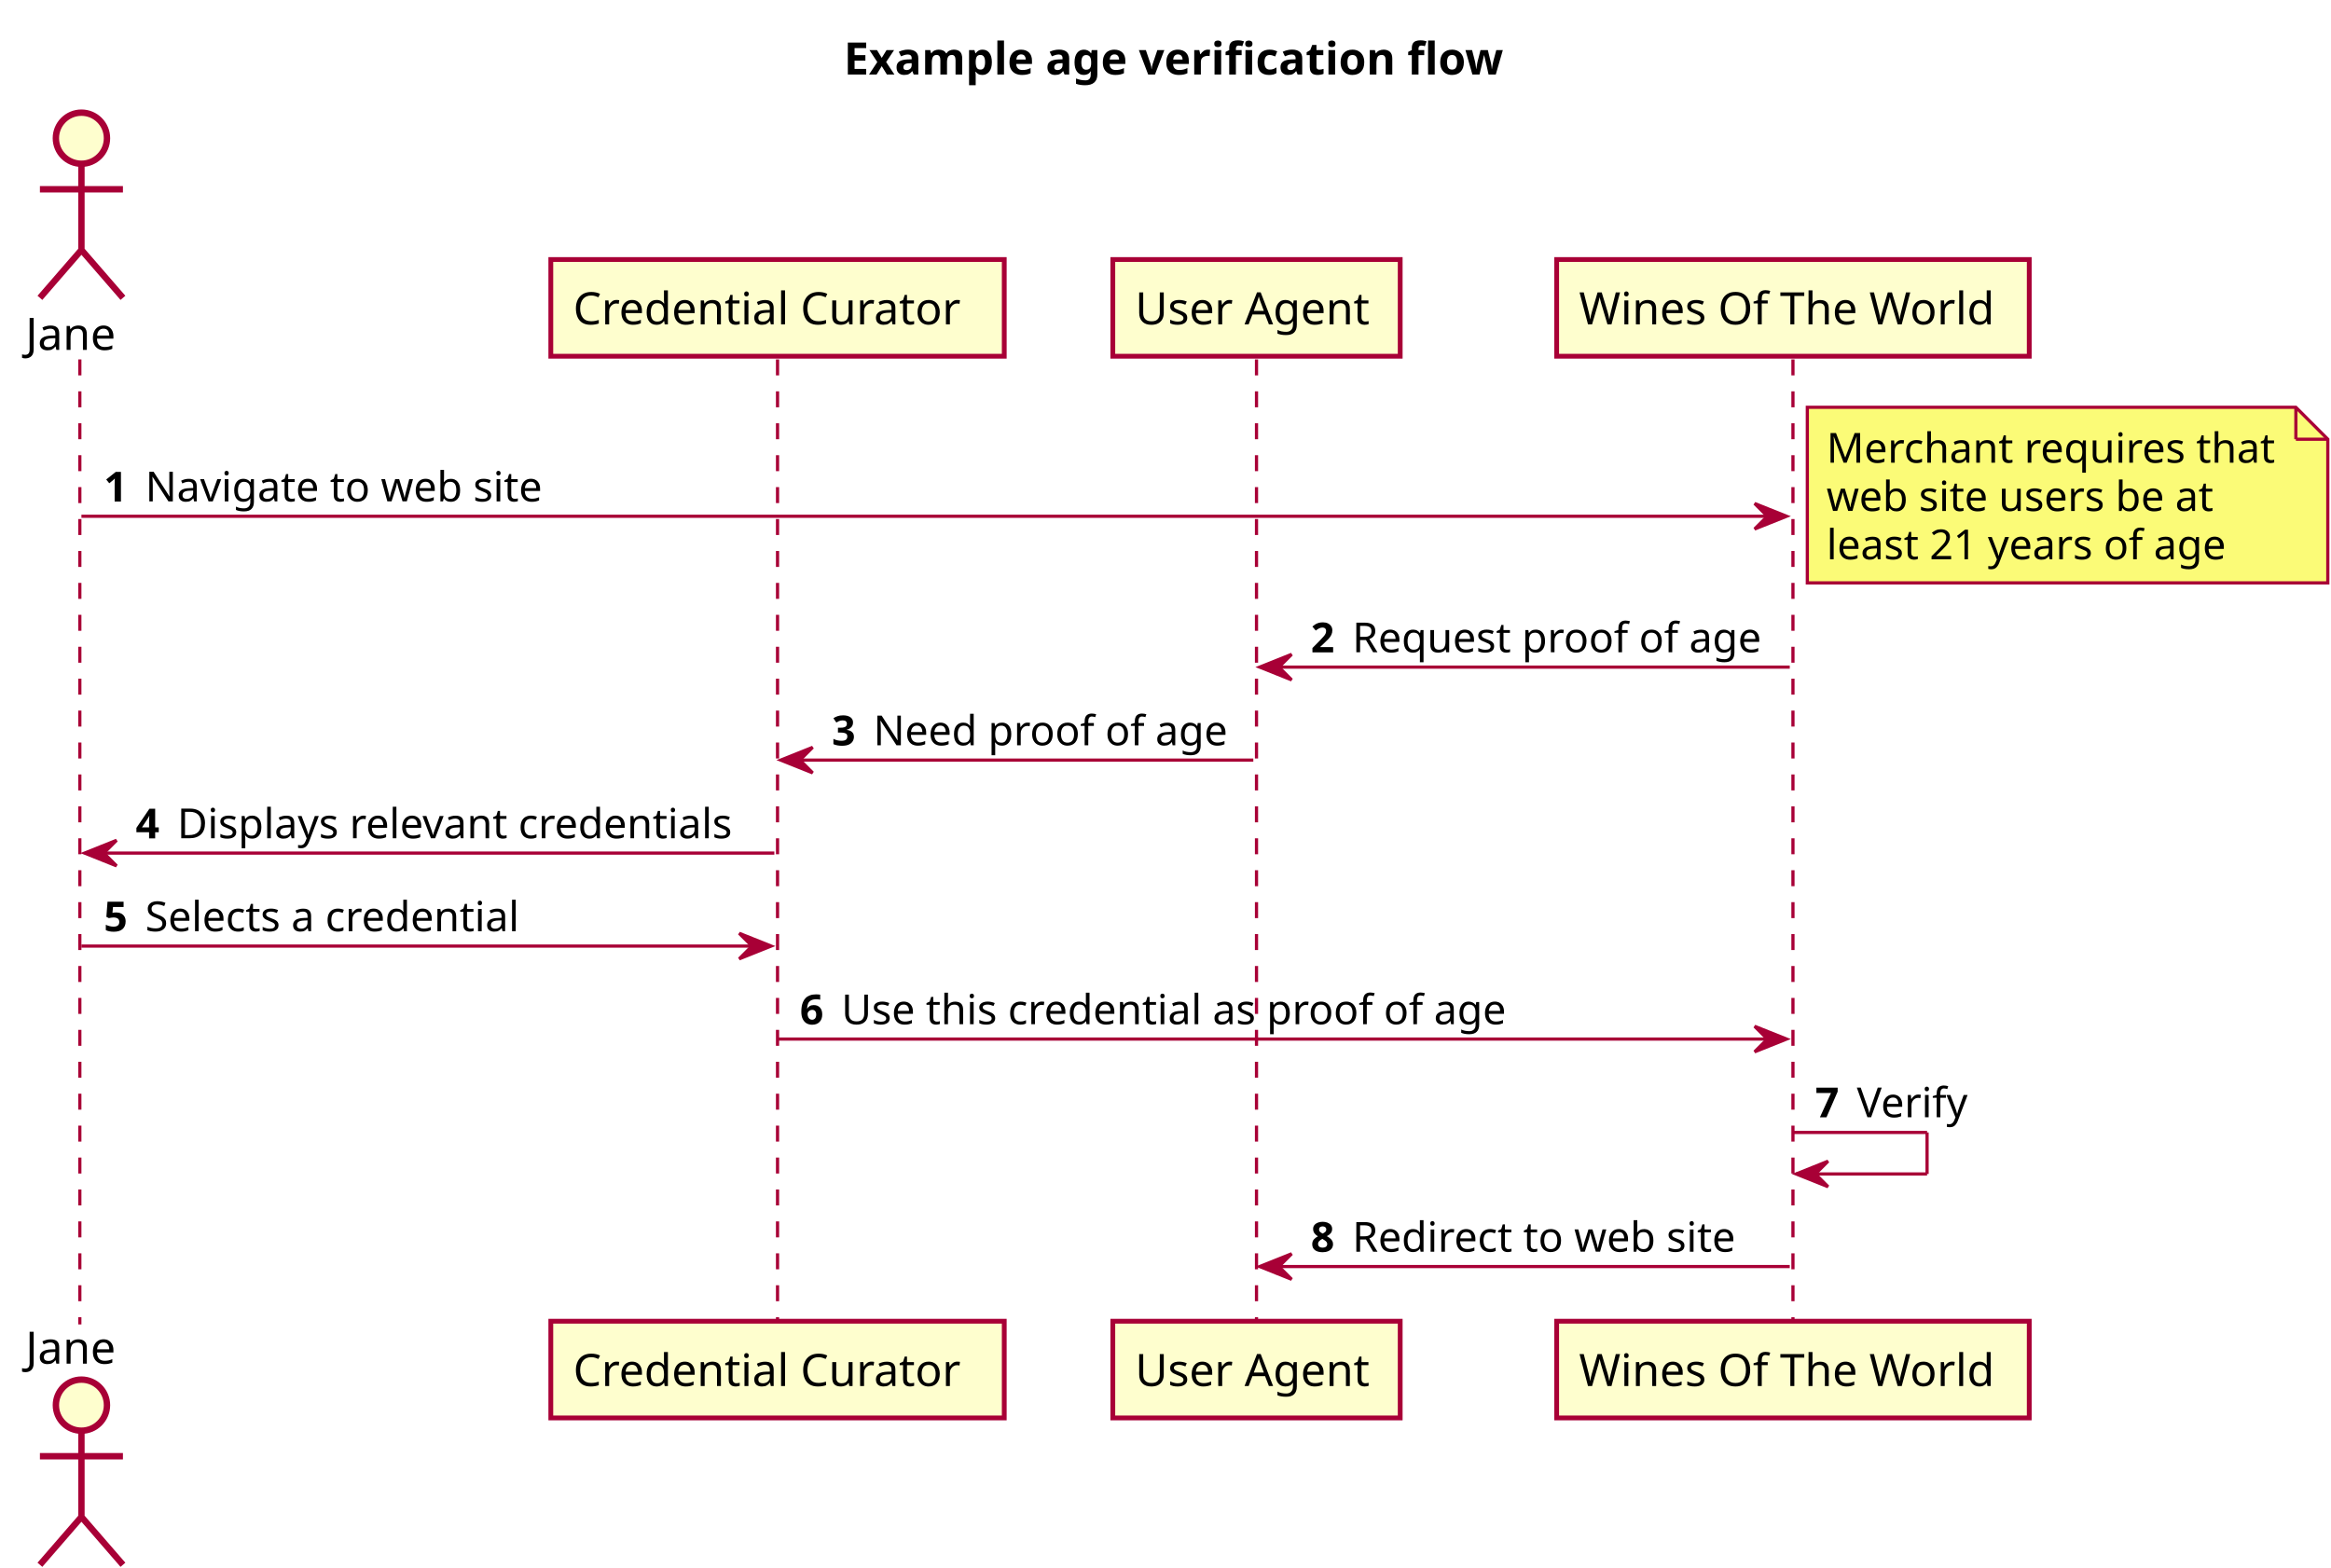
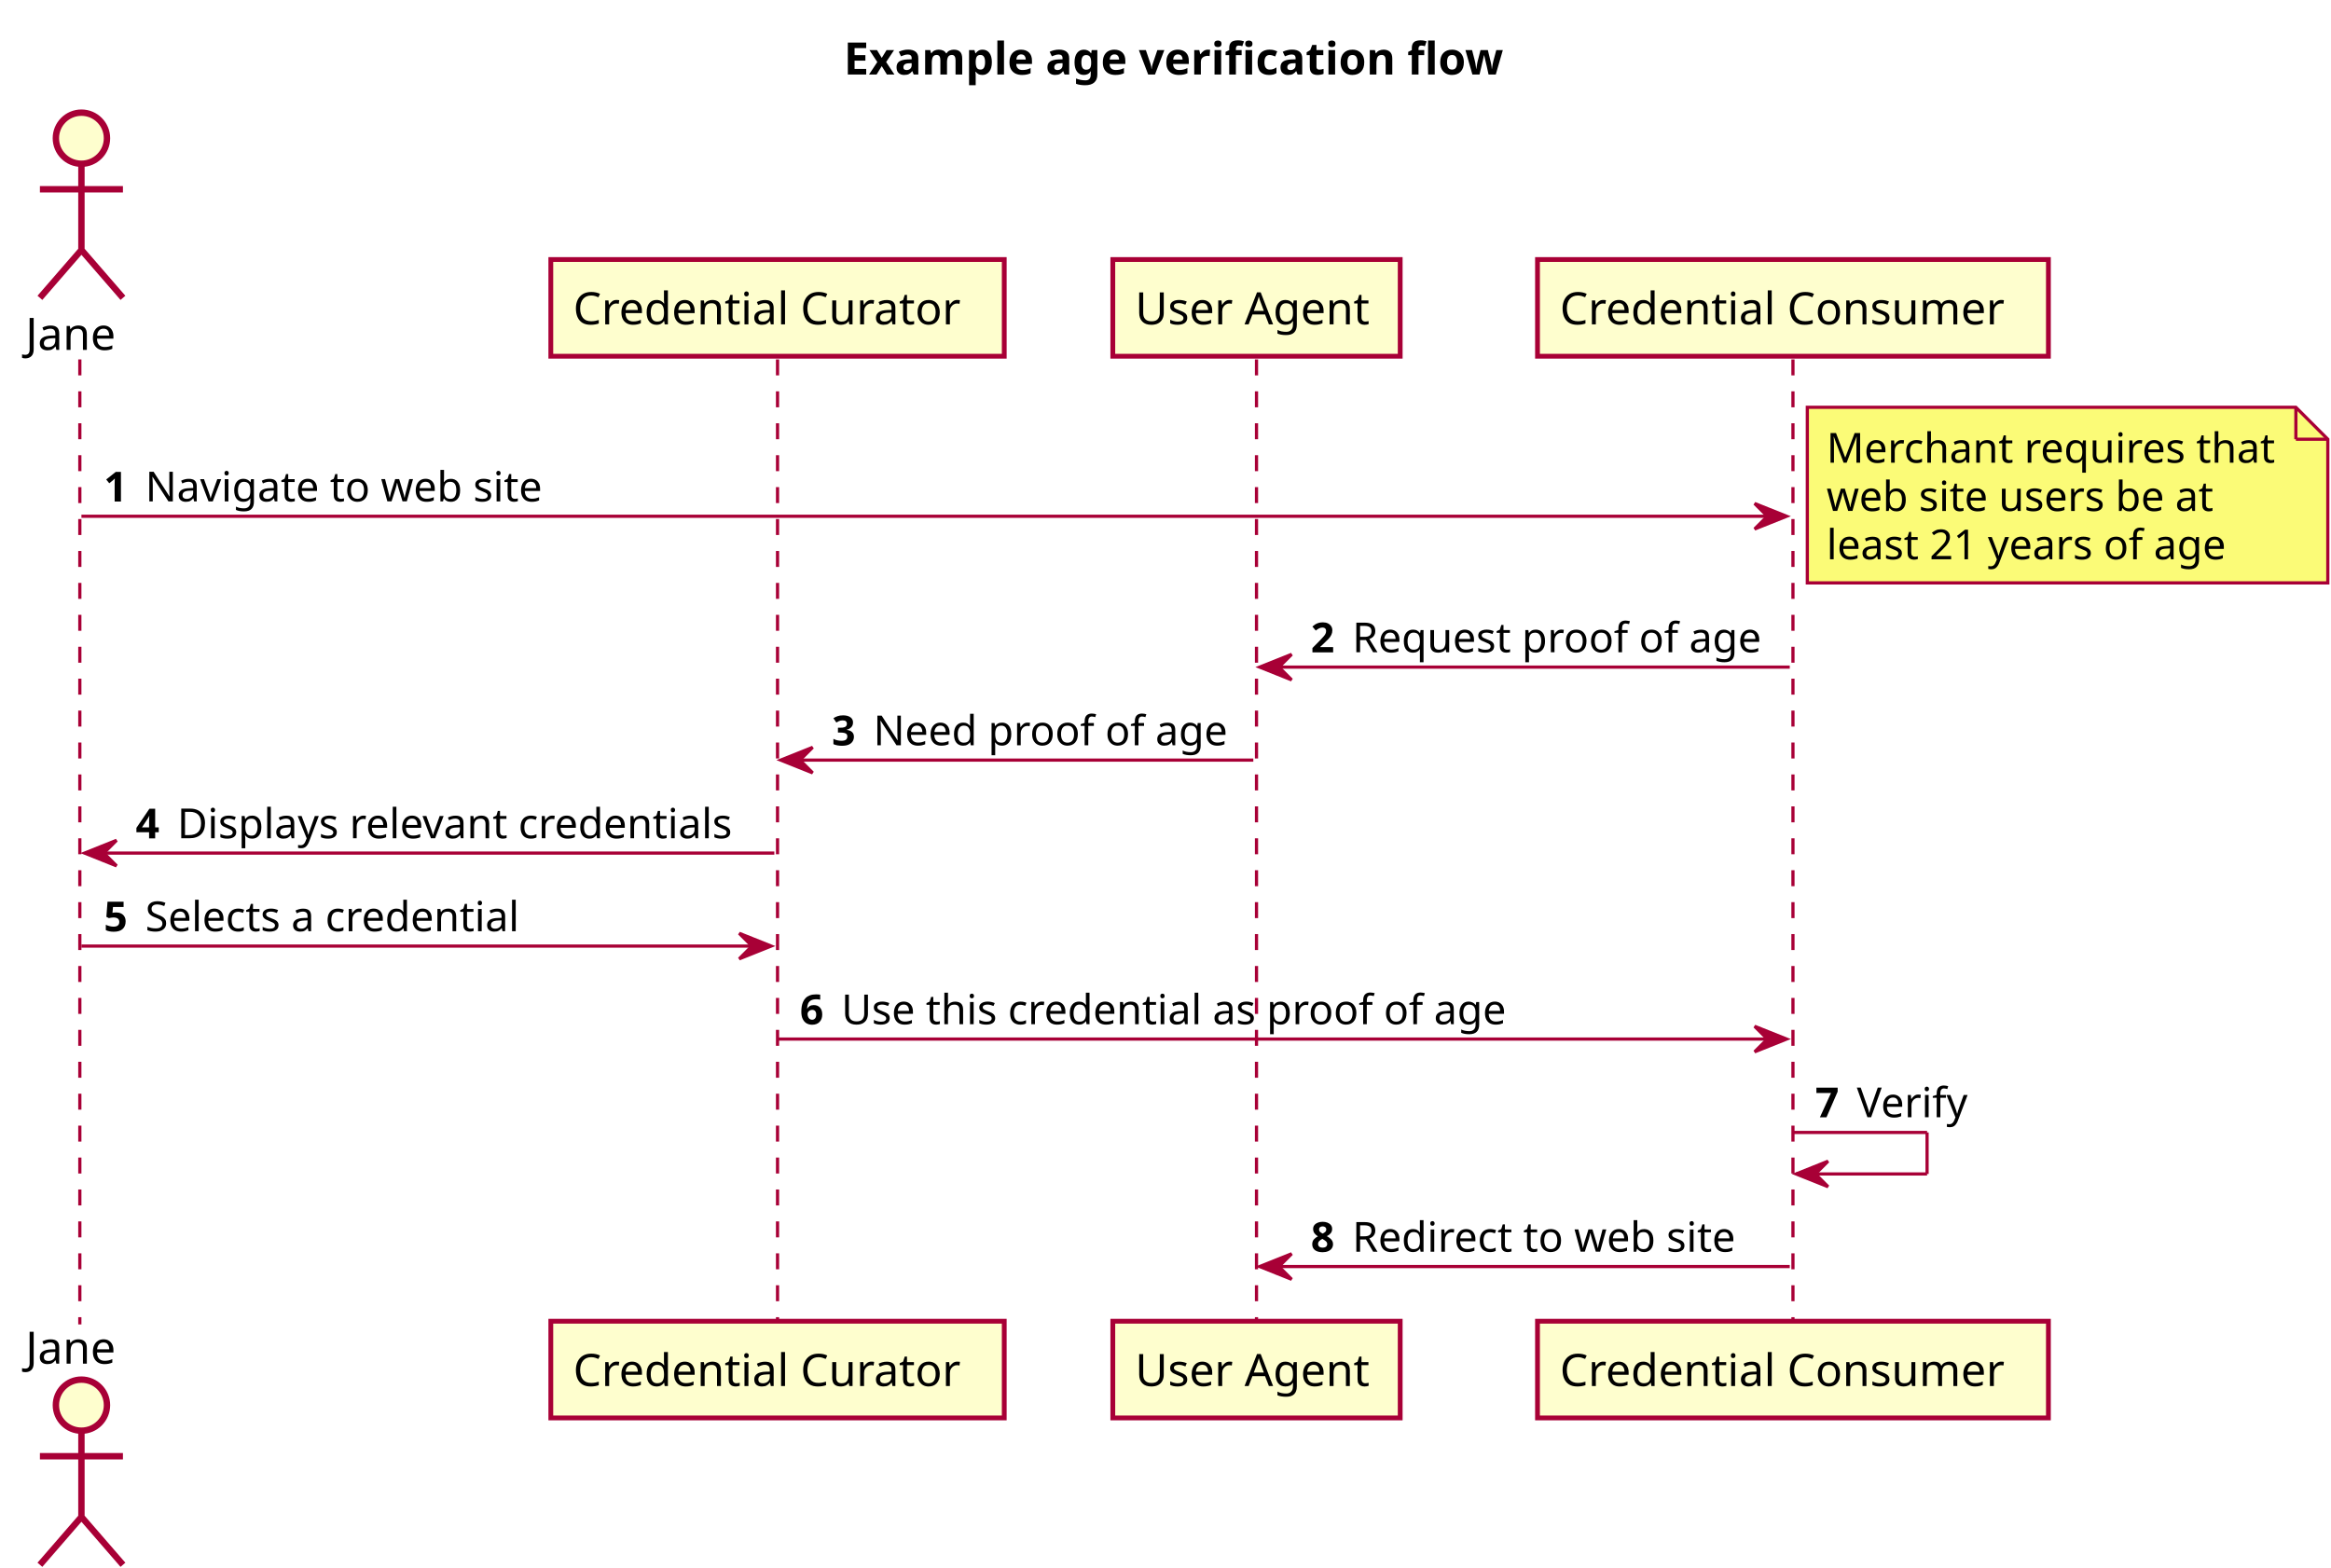
<svg xmlns="http://www.w3.org/2000/svg" height="491px" style="width:730px;height:491px;" version="1.1" viewBox="0 0 730 491" width="730px">
  <defs />
  <g>
    <text fill="#000000" font-family="Lucida Sans" font-size="14" font-weight="bold" lengthAdjust="spacingAndGlyphs" textLength="214" x="264.25" y="23.337">Example age verification flow</text>
    <line style="stroke: #A80036; stroke-width: 1.0; stroke-dasharray: 5.0,5.0;" x1="25" x2="25" y1="112.58" y2="414.845" />
    <line style="stroke: #A80036; stroke-width: 1.0; stroke-dasharray: 5.0,5.0;" x1="243.5" x2="243.5" y1="112.58" y2="414.845" />
    <line style="stroke: #A80036; stroke-width: 1.0; stroke-dasharray: 5.0,5.0;" x1="393.5" x2="393.5" y1="112.58" y2="414.845" />
    <line style="stroke: #A80036; stroke-width: 1.0; stroke-dasharray: 5.0,5.0;" x1="561.5" x2="561.5" y1="112.58" y2="414.845" />
    <text fill="#000000" font-family="Lucida Sans" font-size="14" lengthAdjust="spacingAndGlyphs" textLength="29" x="8" y="109.593">Jane</text>
    <ellipse cx="25.5" cy="43.29" fill="#FEFECE" rx="8" ry="8" style="stroke: #A80036; stroke-width: 2.0;" />
    <path d="M25.5,51.29 L25.5,78.29 M12.5,59.29 L38.5,59.29 M25.5,78.29 L12.5,93.29 M25.5,78.29 L38.5,93.29 " fill="#FEFECE" style="stroke: #A80036; stroke-width: 2.0;" />
    <text fill="#000000" font-family="Lucida Sans" font-size="14" lengthAdjust="spacingAndGlyphs" textLength="29" x="8" y="427.147">Jane</text>
    <ellipse cx="25.5" cy="440.135" fill="#FEFECE" rx="8" ry="8" style="stroke: #A80036; stroke-width: 2.0;" />
    <path d="M25.5,448.135 L25.5,475.135 M12.5,456.135 L38.5,456.135 M25.5,475.135 L12.5,490.135 M25.5,475.135 L38.5,490.135 " fill="#FEFECE" style="stroke: #A80036; stroke-width: 2.0;" />
    <rect fill="#FEFECE" height="30.29" style="stroke: #A80036; stroke-width: 1.5;" width="142" x="172.5" y="81.29" />
    <text fill="#000000" font-family="Lucida Sans" font-size="14" lengthAdjust="spacingAndGlyphs" textLength="128" x="179.5" y="101.593">Credential Curator</text>
    <rect fill="#FEFECE" height="30.29" style="stroke: #A80036; stroke-width: 1.5;" width="142" x="172.5" y="413.845" />
    <text fill="#000000" font-family="Lucida Sans" font-size="14" lengthAdjust="spacingAndGlyphs" textLength="128" x="179.5" y="434.147">Credential Curator</text>
    <rect fill="#FEFECE" height="30.29" style="stroke: #A80036; stroke-width: 1.5;" width="90" x="348.5" y="81.29" />
    <text fill="#000000" font-family="Lucida Sans" font-size="14" lengthAdjust="spacingAndGlyphs" textLength="76" x="355.5" y="101.593">User Agent</text>
    <rect fill="#FEFECE" height="30.29" style="stroke: #A80036; stroke-width: 1.5;" width="90" x="348.5" y="413.845" />
    <text fill="#000000" font-family="Lucida Sans" font-size="14" lengthAdjust="spacingAndGlyphs" textLength="76" x="355.5" y="434.147">User Agent</text>
-     <rect fill="#FEFECE" height="30.29" style="stroke: #A80036; stroke-width: 1.5;" width="148" x="487.5" y="81.29" />
-     <text fill="#000000" font-family="Lucida Sans" font-size="14" lengthAdjust="spacingAndGlyphs" textLength="134" x="494.5" y="101.593">Wines Of The World</text>
-     <rect fill="#FEFECE" height="30.29" style="stroke: #A80036; stroke-width: 1.5;" width="148" x="487.5" y="413.845" />
-     <text fill="#000000" font-family="Lucida Sans" font-size="14" lengthAdjust="spacingAndGlyphs" textLength="134" x="494.5" y="434.147">Wines Of The World</text>
+     <rect fill="#FEFECE" height="30.29" style="stroke: #A80036; stroke-width: 1.5;" width="160" x="481.5" y="81.29" />
+     <text fill="#000000" font-family="Lucida Sans" font-size="14" lengthAdjust="spacingAndGlyphs" textLength="146" x="488.5" y="101.593">Credential Consumer</text>
+     <rect fill="#FEFECE" height="30.29" style="stroke: #A80036; stroke-width: 1.5;" width="160" x="481.5" y="413.845" />
+     <text fill="#000000" font-family="Lucida Sans" font-size="14" lengthAdjust="spacingAndGlyphs" textLength="146" x="488.5" y="434.147">Credential Consumer</text>
    <polygon fill="#A80036" points="549.5,157.707,559.5,161.707,549.5,165.707,553.5,161.707" style="stroke: #A80036; stroke-width: 1.0;" />
    <line style="stroke: #A80036; stroke-width: 1.0;" x1="25.5" x2="555.5" y1="161.707" y2="161.707" />
    <text fill="#000000" font-family="Lucida Sans" font-size="13" font-weight="bold" lengthAdjust="spacingAndGlyphs" textLength="9" x="32.5" y="157.091">1</text>
    <text fill="#000000" font-family="Lucida Sans" font-size="13" lengthAdjust="spacingAndGlyphs" textLength="128" x="45.5" y="157.059">Navigate to web site</text>
    <polygon fill="#FBFB77" points="566,127.58,566,182.58,729,182.58,729,137.58,719,127.58,566,127.58" style="stroke: #A80036; stroke-width: 1.0;" />
    <line style="stroke: #A80036; stroke-width: 1.0;" x1="719" x2="719" y1="127.58" y2="137.58" />
    <line style="stroke: #A80036; stroke-width: 1.0;" x1="729" x2="719" y1="137.58" y2="137.58" />
    <text fill="#000000" font-family="Lucida Sans" font-size="13" lengthAdjust="spacingAndGlyphs" textLength="142" x="572" y="144.933">Merchant requires that</text>
    <text fill="#000000" font-family="Lucida Sans" font-size="13" lengthAdjust="spacingAndGlyphs" textLength="125" x="572" y="160.059">web site users be at</text>
    <text fill="#000000" font-family="Lucida Sans" font-size="13" lengthAdjust="spacingAndGlyphs" textLength="130" x="572" y="175.185">least 21 years of age</text>
    <polygon fill="#A80036" points="404.5,204.959,394.5,208.959,404.5,212.959,400.5,208.959" style="stroke: #A80036; stroke-width: 1.0;" />
    <line style="stroke: #A80036; stroke-width: 1.0;" x1="398.5" x2="560.5" y1="208.959" y2="208.959" />
    <text fill="#000000" font-family="Lucida Sans" font-size="13" font-weight="bold" lengthAdjust="spacingAndGlyphs" textLength="9" x="410.5" y="204.344">2</text>
    <text fill="#000000" font-family="Lucida Sans" font-size="13" lengthAdjust="spacingAndGlyphs" textLength="131" x="423.5" y="204.312">Request proof of age</text>
    <polygon fill="#A80036" points="254.5,234.086,244.5,238.086,254.5,242.086,250.5,238.086" style="stroke: #A80036; stroke-width: 1.0;" />
    <line style="stroke: #A80036; stroke-width: 1.0;" x1="248.5" x2="392.5" y1="238.086" y2="238.086" />
    <text fill="#000000" font-family="Lucida Sans" font-size="13" font-weight="bold" lengthAdjust="spacingAndGlyphs" textLength="9" x="260.5" y="233.47">3</text>
    <text fill="#000000" font-family="Lucida Sans" font-size="13" lengthAdjust="spacingAndGlyphs" textLength="113" x="273.5" y="233.439">Need proof of age</text>
    <polygon fill="#A80036" points="36.5,263.212,26.5,267.212,36.5,271.212,32.5,267.212" style="stroke: #A80036; stroke-width: 1.0;" />
    <line style="stroke: #A80036; stroke-width: 1.0;" x1="30.5" x2="242.5" y1="267.212" y2="267.212" />
    <text fill="#000000" font-family="Lucida Sans" font-size="13" font-weight="bold" lengthAdjust="spacingAndGlyphs" textLength="9" x="42.5" y="262.597">4</text>
    <text fill="#000000" font-family="Lucida Sans" font-size="13" lengthAdjust="spacingAndGlyphs" textLength="181" x="55.5" y="262.565">Displays relevant credentials</text>
    <polygon fill="#A80036" points="231.5,292.339,241.5,296.339,231.5,300.339,235.5,296.339" style="stroke: #A80036; stroke-width: 1.0;" />
    <line style="stroke: #A80036; stroke-width: 1.0;" x1="25.5" x2="237.5" y1="296.339" y2="296.339" />
    <text fill="#000000" font-family="Lucida Sans" font-size="13" font-weight="bold" lengthAdjust="spacingAndGlyphs" textLength="9" x="32.5" y="291.723">5</text>
    <text fill="#000000" font-family="Lucida Sans" font-size="13" lengthAdjust="spacingAndGlyphs" textLength="121" x="45.5" y="291.691">Selects a credential</text>
    <polygon fill="#A80036" points="549.5,321.465,559.5,325.465,549.5,329.465,553.5,325.465" style="stroke: #A80036; stroke-width: 1.0;" />
    <line style="stroke: #A80036; stroke-width: 1.0;" x1="243.5" x2="555.5" y1="325.465" y2="325.465" />
    <text fill="#000000" font-family="Lucida Sans" font-size="13" font-weight="bold" lengthAdjust="spacingAndGlyphs" textLength="9" x="250.5" y="320.85">6</text>
    <text fill="#000000" font-family="Lucida Sans" font-size="13" lengthAdjust="spacingAndGlyphs" textLength="216" x="263.5" y="320.818">Use this credential as proof of age</text>
    <line style="stroke: #A80036; stroke-width: 1.0;" x1="561.5" x2="603.5" y1="354.718" y2="354.718" />
    <line style="stroke: #A80036; stroke-width: 1.0;" x1="603.5" x2="603.5" y1="354.718" y2="367.718" />
    <line style="stroke: #A80036; stroke-width: 1.0;" x1="562.5" x2="603.5" y1="367.718" y2="367.718" />
    <polygon fill="#A80036" points="572.5,363.718,562.5,367.718,572.5,371.718,568.5,367.718" style="stroke: #A80036; stroke-width: 1.0;" />
    <text fill="#000000" font-family="Lucida Sans" font-size="13" font-weight="bold" lengthAdjust="spacingAndGlyphs" textLength="9" x="568.5" y="349.976">7</text>
    <text fill="#000000" font-family="Lucida Sans" font-size="13" lengthAdjust="spacingAndGlyphs" textLength="37" x="581.5" y="349.944">Verify</text>
    <polygon fill="#A80036" points="404.5,392.718,394.5,396.718,404.5,400.718,400.5,396.718" style="stroke: #A80036; stroke-width: 1.0;" />
    <line style="stroke: #A80036; stroke-width: 1.0;" x1="398.5" x2="560.5" y1="396.718" y2="396.718" />
    <text fill="#000000" font-family="Lucida Sans" font-size="13" font-weight="bold" lengthAdjust="spacingAndGlyphs" textLength="9" x="410.5" y="392.103">8</text>
    <text fill="#000000" font-family="Lucida Sans" font-size="13" lengthAdjust="spacingAndGlyphs" textLength="124" x="423.5" y="392.071">Redirect to web site</text>
  </g>
</svg>
